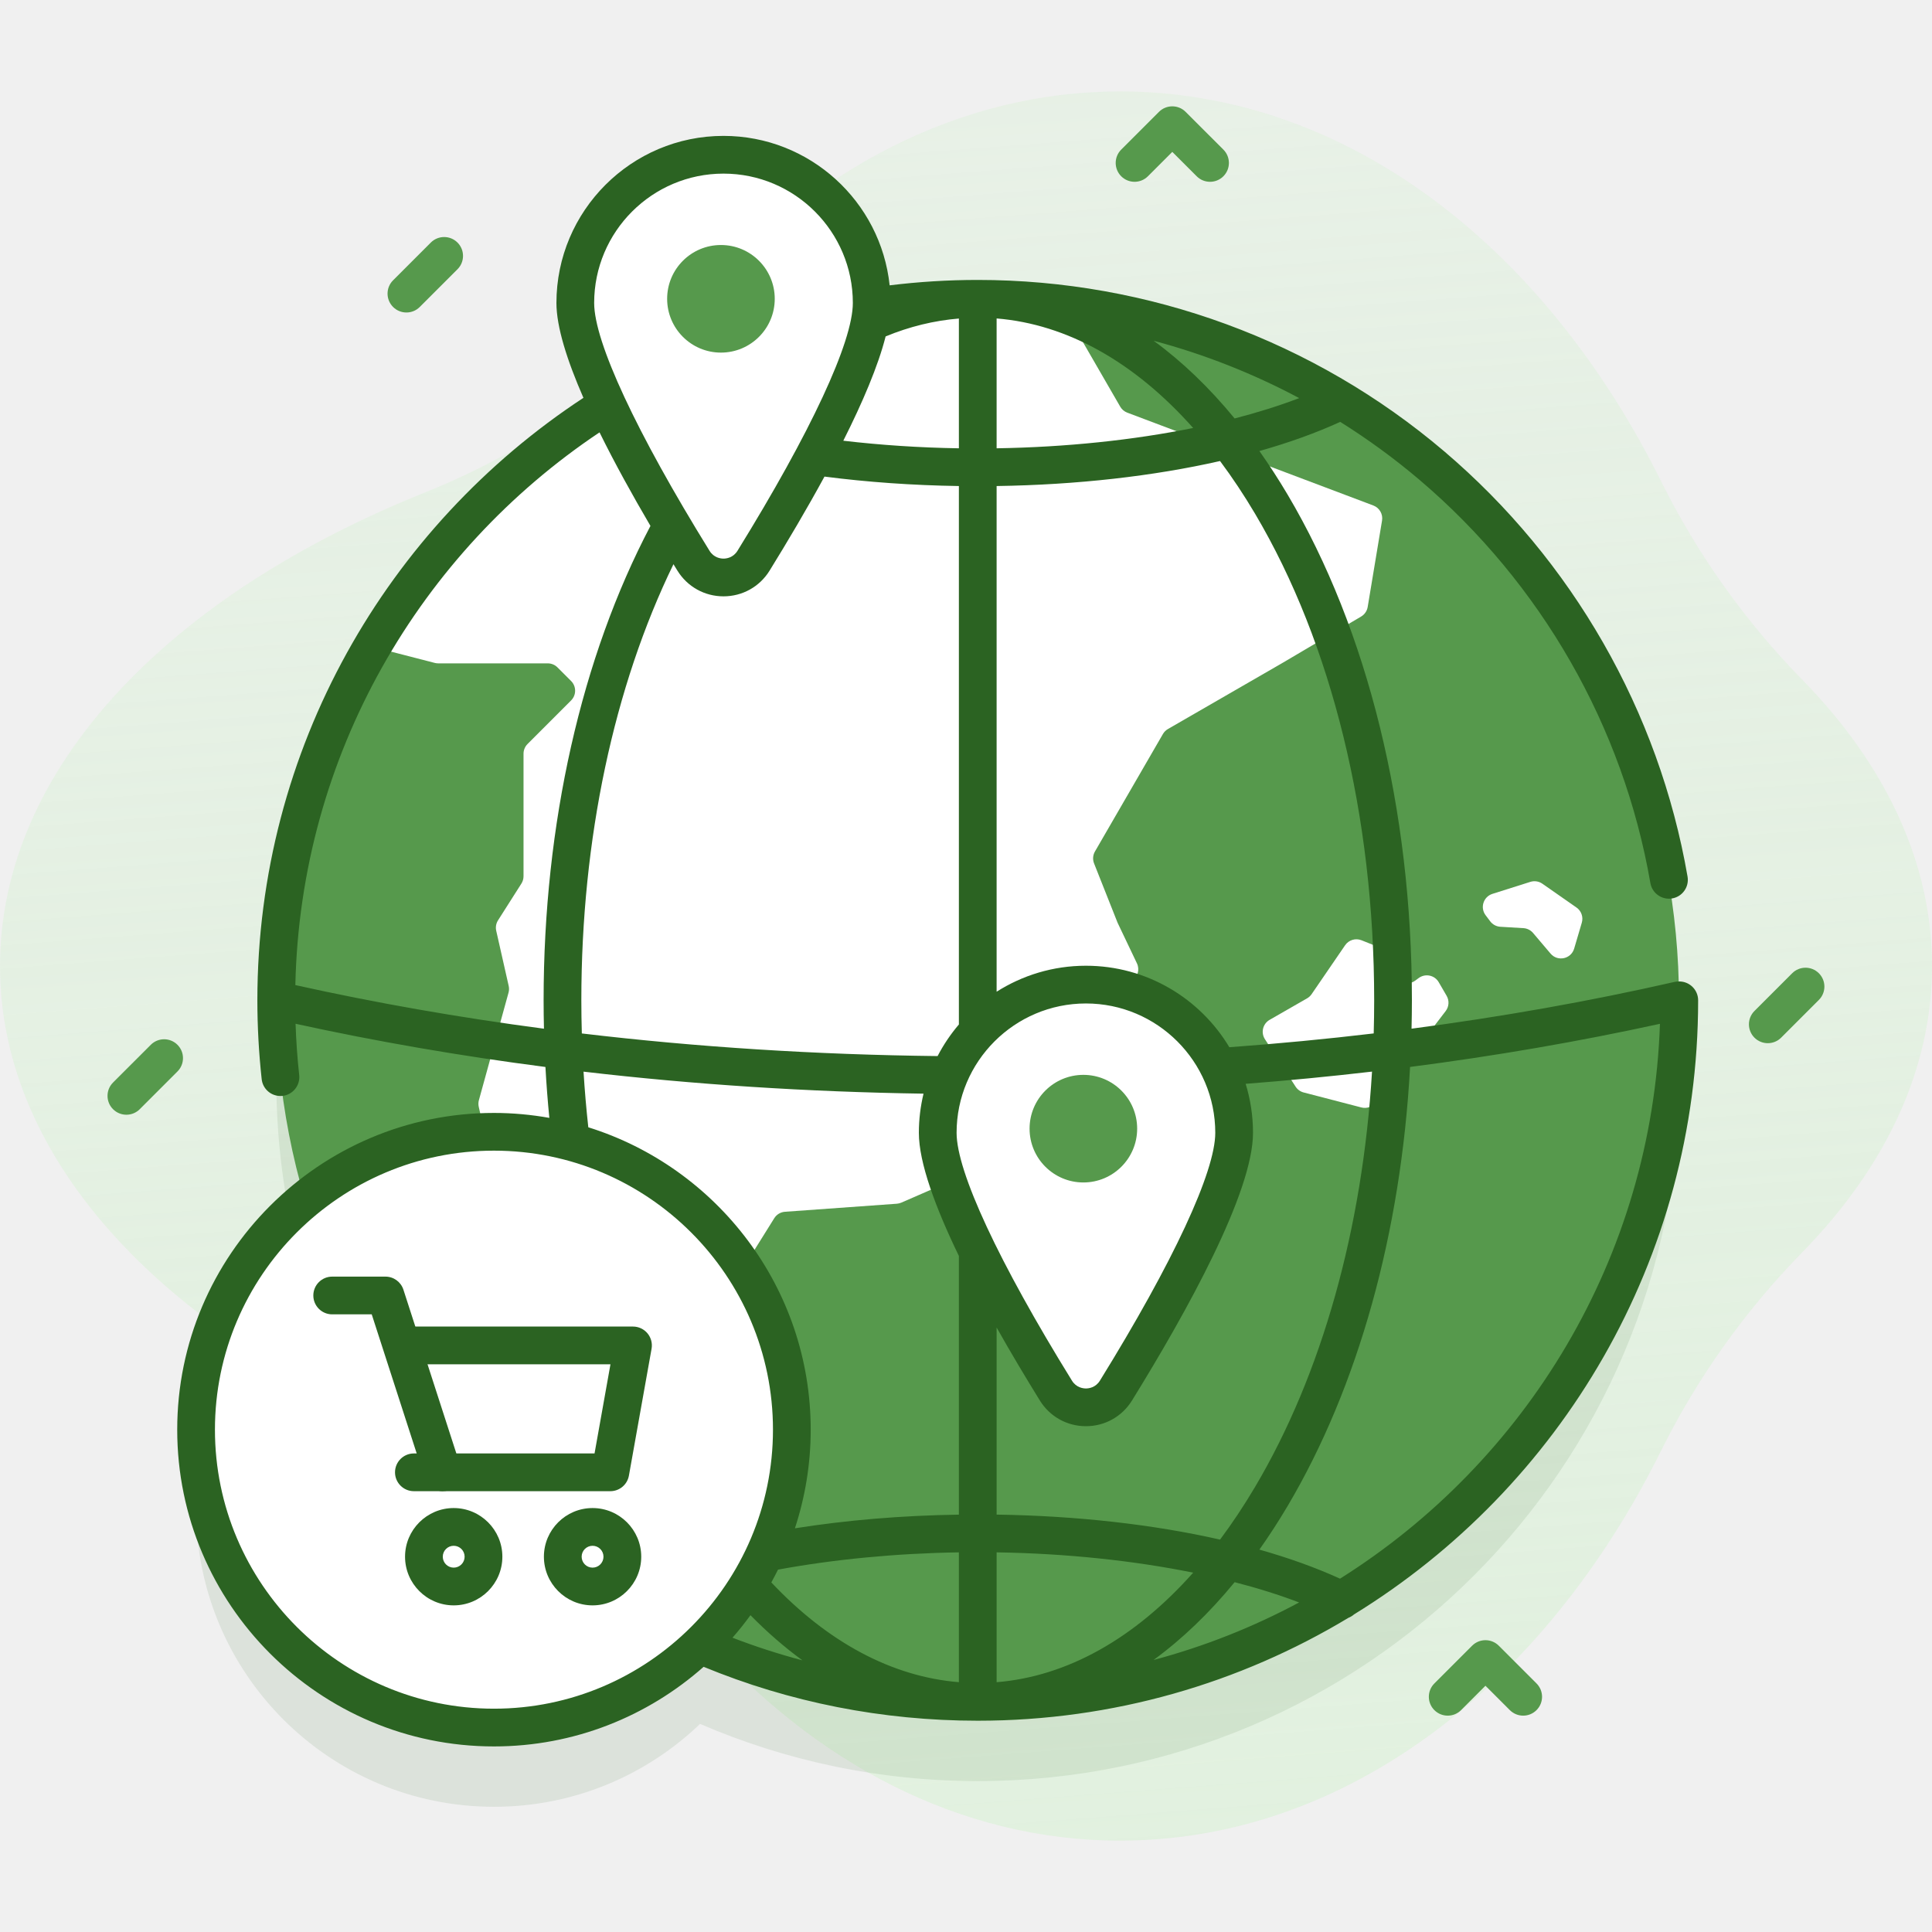
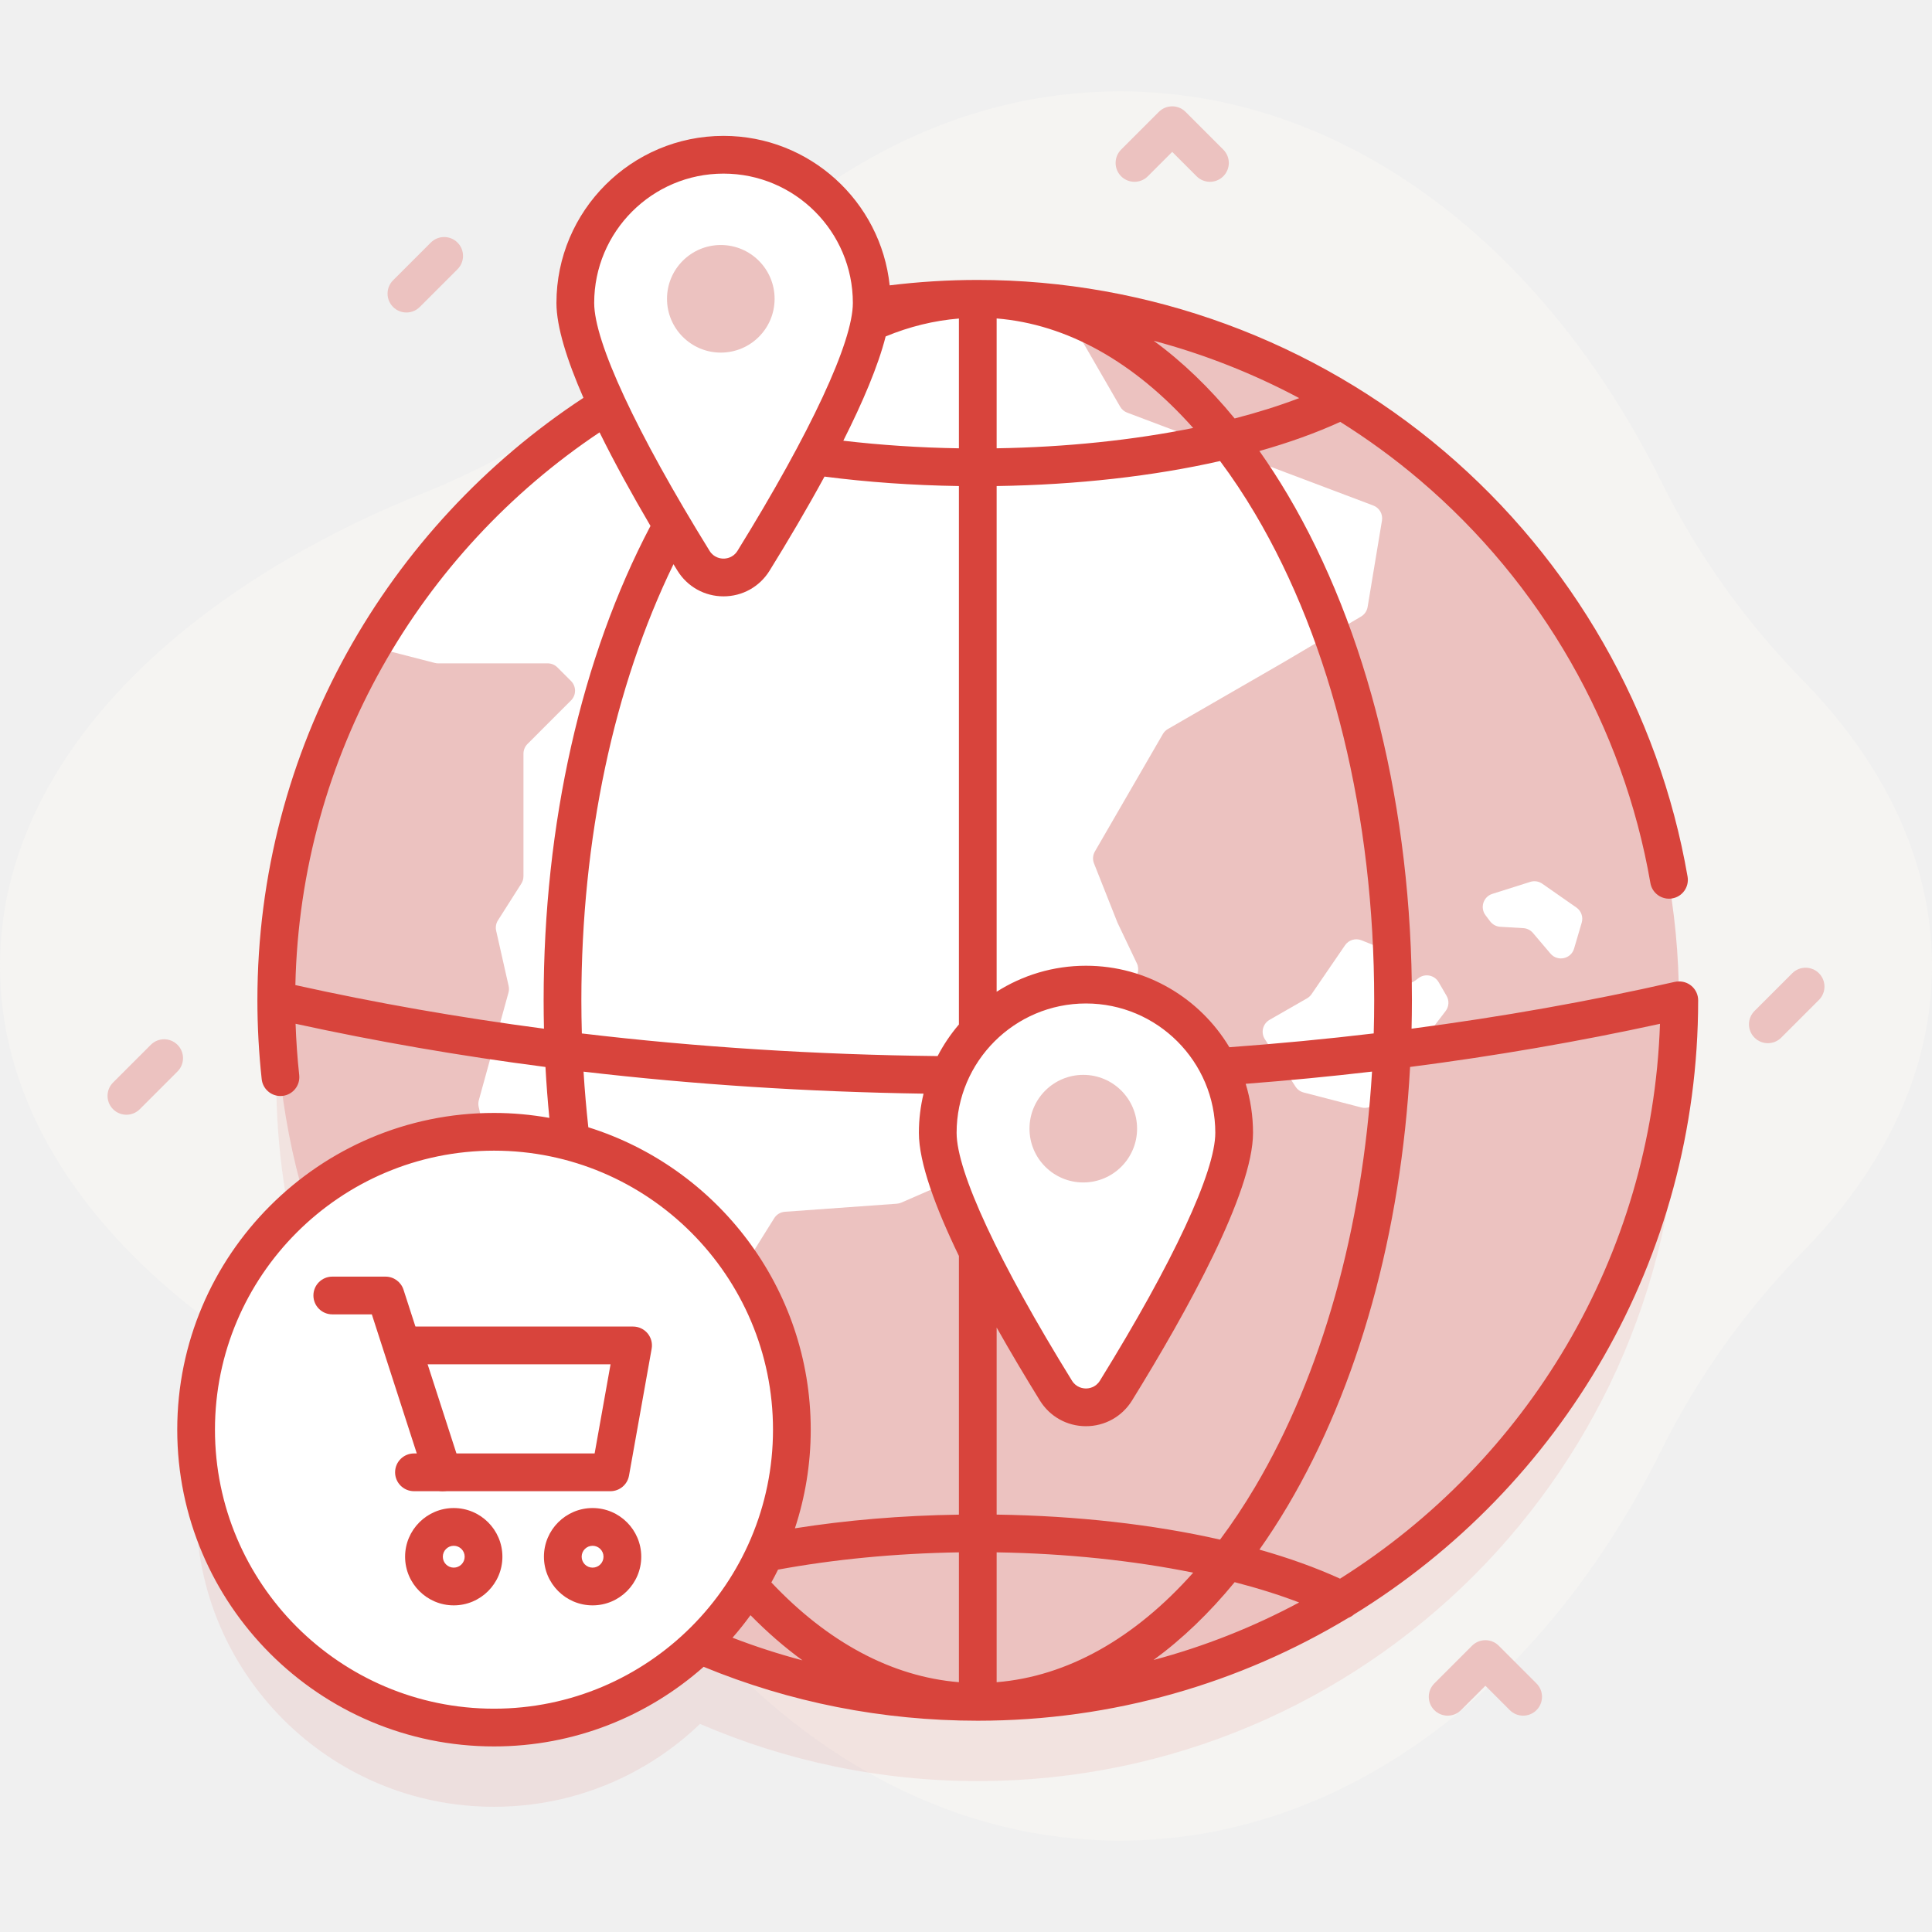
- <svg xmlns="http://www.w3.org/2000/svg" width="170" height="170" viewBox="0 0 170 170" fill="none">
-   <g clip-path="url(#clip0_6665_2101)">
-     <path d="M170 85C170 75.826 165.848 67.225 158.596 59.82C153.549 54.667 149.347 48.765 146.14 42.305C135.884 21.647 118.398 8.041 98.548 8.041C84.442 8.041 71.531 14.913 61.559 26.303C54.958 33.843 46.624 39.626 37.325 43.36C14.8 52.405 0 67.679 0 85C0 102.321 14.8 117.595 37.325 126.64C46.624 130.374 54.958 136.157 61.559 143.697C71.531 155.087 84.442 161.96 98.548 161.96C118.398 161.96 135.884 148.353 146.14 127.695C149.347 121.235 153.549 115.333 158.596 110.18C165.848 102.775 170 94.174 170 85Z" fill="url(#paint0_linear_6665_2101)" />
-     <path opacity="0.1" d="M86.039 33.265C51.947 33.265 24.311 60.902 24.311 94.993C24.311 101.08 25.196 106.959 26.838 112.514C20.989 117.321 17.258 124.61 17.258 132.772C17.258 147.248 28.993 158.983 43.469 158.983C50.506 158.983 56.891 156.204 61.6 151.69C69.095 154.925 77.356 156.721 86.039 156.721C120.13 156.721 147.767 129.084 147.767 94.993C147.767 60.901 120.13 33.265 86.039 33.265Z" fill="#2B6322" />
-     <path d="M129.659 131.662C153.762 107.559 153.762 68.481 129.659 44.378C105.557 20.276 66.479 20.276 42.376 44.378C18.273 68.481 18.273 107.559 42.376 131.662C66.479 155.764 105.557 155.764 129.659 131.662Z" fill="#56994C" />
-     <path d="M121.608 45.808L120.345 53.408C120.286 53.761 120.075 54.069 119.767 54.251L112.782 58.37L102.769 64.148C102.585 64.254 102.433 64.406 102.327 64.589L96.347 74.924C96.162 75.243 96.133 75.63 96.269 75.973L98.323 81.156C98.333 81.181 98.344 81.206 98.356 81.231L100.041 84.767C100.302 85.314 100.117 85.969 99.609 86.299L94.406 89.682C94.063 89.905 93.856 90.286 93.856 90.694V95.314C93.856 95.909 93.422 96.415 92.834 96.507L89.579 97.014C89.237 97.067 88.935 97.265 88.748 97.556L85.255 103.01C85.126 103.212 84.94 103.371 84.72 103.467L79.309 105.821C79.184 105.875 79.05 105.908 78.914 105.918L69.067 106.626C68.683 106.654 68.334 106.864 68.13 107.191L63.129 115.196C63.029 115.356 62.892 115.49 62.731 115.588L60.118 117.173C59.732 117.407 59.248 117.407 58.863 117.173L52.857 113.516C52.608 113.364 52.422 113.128 52.334 112.85L49.888 105.149C49.786 104.83 49.556 104.567 49.253 104.423L43.586 101.745C43.251 101.586 43.007 101.282 42.925 100.92L42.126 97.393C42.082 97.2 42.086 96.998 42.139 96.806L44.747 87.343C44.8 87.151 44.805 86.949 44.761 86.755L43.663 81.896C43.592 81.582 43.65 81.253 43.822 80.982L45.877 77.751C46 77.558 46.066 77.333 46.066 77.103V66.32C46.066 66 46.193 65.693 46.419 65.467L50.253 61.631C50.724 61.159 50.724 60.395 50.252 59.923L49.052 58.723C48.826 58.497 48.519 58.37 48.198 58.37H38.559C38.457 58.37 38.356 58.357 38.257 58.332L34.283 57.307C33.494 57.104 33.127 56.191 33.557 55.498C44.445 37.965 63.874 26.292 86.032 26.292C88.294 26.292 90.527 26.415 92.725 26.652C93.108 26.693 93.448 26.918 93.641 27.251L98.57 35.783C98.71 36.025 98.928 36.211 99.189 36.309L120.842 44.479C121.382 44.683 121.702 45.239 121.608 45.808Z" fill="white" />
-     <path d="M115.013 87.846L111.716 89.738C111.116 90.082 110.927 90.86 111.303 91.441L114.001 95.615C114.165 95.869 114.419 96.052 114.711 96.128L119.789 97.447C120.259 97.569 120.757 97.397 121.052 97.011L127.207 88.965C127.504 88.576 127.538 88.047 127.292 87.624L126.595 86.424C126.233 85.801 125.41 85.632 124.831 86.061L124.532 86.283C123.617 86.962 122.357 86.112 122.644 85.009C122.797 84.421 122.489 83.81 121.924 83.584L119.803 82.736C119.278 82.526 118.677 82.708 118.358 83.175L115.408 87.482C115.306 87.631 115.171 87.755 115.013 87.846Z" fill="white" />
-     <path d="M131.321 78.653L134.658 77.597C135.016 77.484 135.406 77.543 135.714 77.758L138.719 79.855C139.145 80.152 139.332 80.689 139.186 81.187L138.514 83.467C138.243 84.389 137.056 84.64 136.435 83.907L134.896 82.093C134.682 81.842 134.376 81.688 134.047 81.669L132.019 81.548C131.666 81.527 131.34 81.352 131.127 81.07L130.721 80.532C130.219 79.867 130.526 78.905 131.321 78.653Z" fill="white" />
-     <path d="M76.707 26.658C76.707 31.777 70.119 43.175 66.308 49.34C65.093 51.304 62.239 51.304 61.025 49.34C57.214 43.175 50.625 31.777 50.625 26.658C50.625 19.455 56.464 13.617 63.666 13.617C70.869 13.617 76.707 19.455 76.707 26.658Z" fill="white" />
-     <path d="M63.437 31.026C66.051 31.026 68.171 28.907 68.171 26.292C68.171 23.678 66.051 21.559 63.437 21.559C60.822 21.559 58.703 23.678 58.703 26.292C58.703 28.907 60.822 31.026 63.437 31.026Z" fill="#56994C" />
-     <path d="M108.598 99.678C108.598 104.797 102.009 116.196 98.198 122.36C96.984 124.324 94.129 124.324 92.915 122.36C89.104 116.195 82.516 104.797 82.516 99.678C82.516 92.476 88.354 86.637 95.557 86.637C102.759 86.637 108.598 92.476 108.598 99.678Z" fill="white" />
-     <path d="M95.328 104.047C97.942 104.047 100.061 101.927 100.061 99.313C100.061 96.698 97.942 94.579 95.328 94.579C92.713 94.579 90.594 96.698 90.594 99.313C90.594 101.927 92.713 104.047 95.328 104.047Z" fill="#56994C" />
-     <path d="M43.461 152.011C57.937 152.011 69.672 140.275 69.672 125.799C69.672 111.323 57.937 99.588 43.461 99.588C28.985 99.588 17.25 111.323 17.25 125.799C17.25 140.275 28.985 152.011 43.461 152.011Z" fill="white" />
-     <path d="M38.947 131.212C38.246 131.212 37.595 130.765 37.368 130.062L32.709 115.652H29.23C28.314 115.652 27.57 114.909 27.57 113.992C27.57 113.075 28.314 112.332 29.23 112.332H33.917C34.637 112.332 35.275 112.796 35.497 113.482L40.527 129.041C40.809 129.913 40.33 130.849 39.458 131.132C39.288 131.186 39.116 131.212 38.947 131.212Z" fill="#2B6322" />
-     <path d="M53.705 131.212H36.418C35.501 131.212 34.758 130.468 34.758 129.552C34.758 128.635 35.501 127.891 36.418 127.891H52.315L53.716 120.046H36.418C35.501 120.046 34.758 119.303 34.758 118.386C34.758 117.469 35.501 116.726 36.418 116.726H55.698C56.19 116.726 56.656 116.943 56.971 117.32C57.286 117.697 57.419 118.194 57.333 118.678L55.339 129.843C55.198 130.635 54.509 131.212 53.705 131.212Z" fill="#2B6322" />
-     <path d="M39.922 141.259C37.561 141.259 35.641 139.338 35.641 136.977C35.641 134.616 37.561 132.696 39.922 132.696C42.283 132.696 44.204 134.616 44.204 136.977C44.204 139.338 42.283 141.259 39.922 141.259ZM39.922 136.016C39.392 136.016 38.961 136.447 38.961 136.977C38.961 137.507 39.392 137.939 39.922 137.939C40.452 137.939 40.883 137.507 40.883 136.977C40.883 136.447 40.452 136.016 39.922 136.016Z" fill="#2B6322" />
-     <path d="M52.141 141.259C49.78 141.259 47.859 139.338 47.859 136.977C47.859 134.616 49.78 132.696 52.141 132.696C54.502 132.696 56.423 134.616 56.423 136.977C56.423 139.338 54.502 141.259 52.141 141.259ZM52.141 136.016C51.611 136.016 51.18 136.447 51.18 136.977C51.18 137.507 51.611 137.939 52.141 137.939C52.671 137.939 53.102 137.507 53.102 136.977C53.102 136.447 52.671 136.016 52.141 136.016Z" fill="#2B6322" />
-     <path d="M149.422 88.02C149.422 87.104 148.679 86.36 147.762 86.36C147.749 86.36 147.738 86.364 147.725 86.364C147.598 86.363 147.47 86.372 147.34 86.402C139.852 88.107 132.127 89.476 124.204 90.516C124.224 89.687 124.236 88.855 124.236 88.02C124.236 71.239 120.353 55.438 113.302 43.527C112.503 42.178 111.673 40.9 110.816 39.687C113.417 38.951 115.807 38.093 117.929 37.122C120.366 38.648 122.702 40.352 124.913 42.23C135.624 51.334 142.835 63.931 145.219 77.701C145.375 78.604 146.235 79.209 147.138 79.054C148.042 78.897 148.647 78.038 148.491 77.135C145.975 62.6 138.365 49.306 127.063 39.7C115.631 29.983 101.06 24.632 86.034 24.632C83.409 24.632 80.823 24.796 78.281 25.108C77.504 17.728 71.245 11.957 63.662 11.957C55.556 11.957 48.961 18.552 48.961 26.658C48.961 28.764 49.9 31.717 51.337 35.006C34.074 46.344 22.646 65.869 22.646 88.021C22.646 90.311 22.774 92.646 23.026 94.959C23.119 95.809 23.838 96.439 24.674 96.439C24.734 96.439 24.795 96.436 24.856 96.43C25.767 96.33 26.426 95.511 26.327 94.599C26.163 93.096 26.059 91.585 26.007 90.083C33.143 91.644 40.481 92.913 47.994 93.885C48.077 95.39 48.192 96.883 48.337 98.364C46.754 98.083 45.127 97.929 43.465 97.929C28.096 97.929 15.594 110.432 15.594 125.8C15.594 141.168 28.097 153.671 43.465 153.671C50.535 153.671 56.994 151.02 61.913 146.666C69.487 149.789 77.631 151.409 86.035 151.409C97.956 151.409 109.118 148.099 118.653 142.353C118.833 142.282 119 142.181 119.147 142.052C137.294 130.888 149.422 110.845 149.422 88.02ZM146.062 90.087C145.364 110.647 134.284 128.616 117.91 138.91C115.793 137.942 113.41 137.087 110.816 136.353C111.673 135.14 112.503 133.863 113.302 132.514C119.525 122.001 123.279 108.456 124.075 93.882C131.588 92.913 138.927 91.647 146.062 90.087ZM68.459 138.114C73.368 137.211 78.794 136.682 84.374 136.594V148.018C78.485 147.538 72.839 144.509 67.871 139.241C68.075 138.87 68.27 138.495 68.459 138.114ZM51.153 88.02C51.153 73.836 54.014 60.423 59.259 49.645C59.376 49.836 59.493 50.026 59.608 50.213C60.483 51.628 61.999 52.473 63.662 52.473C65.325 52.473 66.841 51.629 67.716 50.213C69.305 47.642 70.994 44.791 72.547 41.936C76.31 42.422 80.283 42.706 84.374 42.767V90.146C83.649 90.995 83.02 91.927 82.501 92.926C71.799 92.806 61.341 92.14 51.196 90.935C51.168 89.967 51.153 88.996 51.153 88.02ZM87.694 28.021C93.898 28.526 99.832 31.86 104.988 37.659C99.726 38.725 93.803 39.35 87.694 39.446V28.021ZM77.928 29.603C80.028 28.735 82.184 28.208 84.374 28.028V39.447C80.894 39.392 77.476 39.162 74.204 38.78C75.891 35.43 77.264 32.219 77.928 29.603ZM95.553 88.297C101.828 88.297 106.934 93.403 106.934 99.678C106.934 103.102 103.234 111.052 96.782 121.487C96.4 122.106 95.795 122.173 95.553 122.173C95.311 122.173 94.706 122.106 94.324 121.487C87.872 111.052 84.172 103.102 84.172 99.678C84.172 93.403 89.277 88.297 95.553 88.297ZM87.694 136.594C93.803 136.69 99.726 137.315 104.99 138.381C99.833 144.181 93.899 147.514 87.694 148.02V136.594ZM87.694 133.273V116.81C88.948 119.035 90.254 121.219 91.499 123.233C92.374 124.649 93.889 125.494 95.552 125.494C97.216 125.494 98.731 124.649 99.606 123.233C104.464 115.376 110.254 104.912 110.254 99.678C110.254 98.179 110.027 96.731 109.607 95.367C113.351 95.078 117.059 94.72 120.726 94.292C119.894 108.11 116.317 120.902 110.444 130.823C109.459 132.486 108.427 134.036 107.355 135.472C101.483 134.141 94.759 133.377 87.694 133.273ZM110.444 45.218C117.197 56.625 120.916 71.826 120.916 88.02C120.916 88.995 120.901 89.966 120.875 90.933C116.692 91.429 112.456 91.834 108.172 92.147C105.602 87.856 100.908 84.977 95.552 84.977C92.663 84.977 89.969 85.818 87.694 87.263V42.767C94.758 42.663 101.482 41.899 107.354 40.567C108.427 42.004 109.459 43.554 110.444 45.218ZM114.319 35.03C112.58 35.695 110.675 36.294 108.637 36.821C106.408 34.105 104.022 31.817 101.514 29.985C105.959 31.17 110.257 32.864 114.319 35.03ZM63.662 15.277C69.938 15.277 75.043 20.382 75.043 26.658C75.043 30.082 71.343 38.031 64.892 48.467C64.509 49.086 63.905 49.153 63.662 49.153C63.42 49.153 62.816 49.086 62.433 48.467C55.981 38.031 52.281 30.082 52.281 26.658C52.281 20.382 57.386 15.277 63.662 15.277ZM25.988 86.679C26.435 66.413 36.966 48.593 52.754 38.045C54.091 40.759 55.655 43.585 57.235 46.277C51.157 57.819 47.833 72.499 47.833 88.02C47.833 88.855 47.844 89.687 47.864 90.517C40.384 89.534 33.083 88.254 25.988 86.679ZM51.346 94.296C61.059 95.432 71.051 96.079 81.263 96.233C80.997 97.339 80.852 98.491 80.852 99.678C80.852 102.303 82.309 106.245 84.374 110.514V133.276C79.327 133.35 74.458 133.763 69.945 134.479C70.843 131.745 71.335 128.83 71.335 125.8C71.335 113.322 63.093 102.733 51.766 99.192C51.589 97.576 51.447 95.944 51.346 94.296ZM18.913 125.799C18.913 112.262 29.927 101.248 43.464 101.248C57.001 101.248 68.015 112.262 68.015 125.799C68.015 139.337 57.001 150.35 43.464 150.35C29.927 150.35 18.913 139.337 18.913 125.799ZM64.454 144.105C65.01 143.469 65.538 142.808 66.034 142.123C67.507 143.623 69.035 144.951 70.612 146.098C68.523 145.546 66.468 144.882 64.454 144.105ZM108.638 139.218C110.672 139.743 112.575 140.34 114.31 141.003C110.29 143.158 105.998 144.867 101.5 146.066C104.014 144.231 106.405 141.939 108.638 139.218Z" fill="#2B6322" />
-     <path d="M11.121 98.087C10.696 98.087 10.272 97.925 9.947 97.601C9.299 96.953 9.299 95.902 9.947 95.253L13.268 91.933C13.916 91.285 14.967 91.285 15.615 91.933C16.264 92.582 16.264 93.633 15.615 94.281L12.295 97.601C11.971 97.925 11.546 98.087 11.121 98.087Z" fill="#56994C" />
-     <path d="M155.551 91.792C155.126 91.792 154.701 91.63 154.377 91.306C153.729 90.657 153.729 89.606 154.377 88.958L157.697 85.638C158.346 84.989 159.397 84.989 160.045 85.638C160.694 86.286 160.694 87.337 160.045 87.985L156.725 91.306C156.401 91.63 155.976 91.792 155.551 91.792Z" fill="#56994C" />
-     <path d="M35.762 27.497C35.337 27.497 34.912 27.335 34.588 27.011C33.939 26.363 33.939 25.312 34.588 24.664L37.908 21.343C38.557 20.695 39.608 20.695 40.256 21.343C40.904 21.992 40.904 23.043 40.256 23.691L36.936 27.011C36.612 27.335 36.187 27.497 35.762 27.497Z" fill="#56994C" />
-     <path d="M106.473 15.997C106.048 15.997 105.623 15.835 105.299 15.511L103.152 13.365L101.006 15.511C100.358 16.159 99.307 16.159 98.658 15.511C98.01 14.863 98.01 13.812 98.658 13.163L101.979 9.843C102.627 9.195 103.678 9.195 104.326 9.843L107.647 13.163C108.295 13.812 108.295 14.863 107.647 15.511C107.322 15.835 106.898 15.997 106.473 15.997Z" fill="#56994C" />
-     <path d="M134.027 150.963C133.602 150.963 133.178 150.801 132.853 150.477L130.707 148.331L128.561 150.477C127.912 151.125 126.861 151.125 126.213 150.477C125.564 149.829 125.564 148.778 126.213 148.129L129.533 144.809C130.182 144.161 131.233 144.161 131.881 144.809L135.201 148.129C135.85 148.778 135.85 149.829 135.201 150.477C134.877 150.801 134.452 150.963 134.027 150.963Z" fill="#56994C" />
+ <svg xmlns="http://www.w3.org/2000/svg" width="136" height="136" viewBox="0 0 136 136" fill="none">
+   <g clip-path="url(#clip0_6853_713)">
+     <path d="M136 68C136 60.66 132.679 53.78 126.877 47.856C122.839 43.734 119.478 39.012 116.912 33.844C108.707 17.317 94.718 6.432 78.839 6.432C67.554 6.432 57.225 11.93 49.247 21.043C43.967 27.074 37.299 31.701 29.86 34.688C11.84 41.924 0 54.143 0 68C0 81.857 11.84 94.076 29.86 101.312C37.299 104.299 43.967 108.926 49.247 114.957C57.225 124.07 67.554 129.568 78.839 129.568C94.718 129.568 108.707 118.683 116.912 102.156C119.478 96.988 122.839 92.266 126.877 88.144C132.679 82.22 136 75.34 136 68Z" fill="#F5F4F2" />
+     <path opacity="0.1" d="M68.829 26.612C41.556 26.612 19.447 48.722 19.447 75.995C19.447 80.864 20.155 85.567 21.468 90.011C16.79 93.857 13.805 99.688 13.805 106.218C13.805 117.798 23.193 127.186 34.773 127.186C40.404 127.186 45.511 124.963 49.278 121.352C55.274 123.94 61.884 125.377 68.829 125.377C96.103 125.377 118.212 103.267 118.212 75.994C118.212 48.721 96.103 26.612 68.829 26.612Z" fill="#D8443C" />
+     <path d="M103.724 105.33C123.006 86.047 123.006 54.785 103.724 35.503C84.442 16.221 53.18 16.221 33.898 35.503C14.616 54.785 14.616 86.047 33.898 105.33C53.18 124.612 84.442 124.612 103.724 105.33Z" fill="#ECC2C0" />
+     <path d="M97.281 36.646L96.271 42.727C96.224 43.009 96.055 43.255 95.809 43.401L90.221 46.697L82.21 51.319C82.064 51.404 81.942 51.525 81.857 51.672L77.073 59.939C76.925 60.195 76.902 60.504 77.011 60.779L78.654 64.925C78.662 64.945 78.671 64.965 78.68 64.984L80.028 67.814C80.237 68.251 80.089 68.775 79.683 69.04L75.52 71.746C75.246 71.924 75.08 72.229 75.08 72.556V76.251C75.08 76.727 74.733 77.132 74.263 77.205L71.659 77.611C71.385 77.654 71.143 77.812 70.994 78.045L68.199 82.409C68.096 82.57 67.947 82.697 67.771 82.773L63.443 84.657C63.343 84.7 63.236 84.727 63.127 84.734L55.249 85.301C54.941 85.323 54.663 85.491 54.499 85.753L50.498 92.157C50.418 92.285 50.309 92.392 50.18 92.471L48.089 93.739C47.781 93.926 47.394 93.926 47.086 93.738L42.281 90.813C42.082 90.692 41.933 90.502 41.863 90.28L39.906 84.12C39.824 83.864 39.64 83.653 39.398 83.539L34.864 81.396C34.596 81.269 34.401 81.026 34.335 80.736L33.696 77.915C33.661 77.76 33.664 77.598 33.707 77.445L35.793 69.874C35.835 69.721 35.839 69.56 35.804 69.404L34.926 65.517C34.869 65.266 34.915 65.003 35.053 64.786L36.697 62.201C36.796 62.046 36.848 61.866 36.848 61.683V53.056C36.848 52.8 36.95 52.555 37.13 52.373L40.197 49.305C40.574 48.928 40.574 48.316 40.197 47.939L39.237 46.979C39.056 46.798 38.81 46.696 38.554 46.696H30.842C30.761 46.696 30.68 46.686 30.601 46.665L27.422 45.846C26.79 45.683 26.497 44.953 26.841 44.399C35.552 30.372 51.095 21.034 68.821 21.034C70.63 21.034 72.417 21.132 74.176 21.322C74.482 21.355 74.753 21.534 74.908 21.801L78.851 28.627C78.963 28.82 79.138 28.969 79.347 29.047L96.669 35.584C97.101 35.747 97.357 36.192 97.281 36.646Z" fill="white" />
+     <path d="M92.006 70.277L89.368 71.79C88.888 72.066 88.737 72.688 89.038 73.153L91.196 76.492C91.327 76.695 91.53 76.842 91.764 76.903L95.826 77.957C96.203 78.055 96.6 77.918 96.837 77.609L101.761 71.172C101.999 70.861 102.026 70.438 101.829 70.1L101.271 69.139C100.981 68.641 100.323 68.505 99.86 68.849L99.621 69.026C98.889 69.57 97.881 68.89 98.111 68.007C98.233 67.537 97.986 67.048 97.534 66.867L95.837 66.189C95.417 66.021 94.937 66.167 94.682 66.54L92.322 69.986C92.24 70.105 92.132 70.204 92.006 70.277Z" fill="white" />
+     <path d="M105.05 62.923L107.721 62.078C108.007 61.987 108.319 62.035 108.565 62.207L110.969 63.884C111.309 64.122 111.46 64.551 111.342 64.949L110.805 66.774C110.588 67.511 109.639 67.712 109.142 67.126L107.91 65.675C107.74 65.474 107.494 65.351 107.231 65.335L105.609 65.239C105.326 65.222 105.066 65.082 104.895 64.856L104.57 64.425C104.169 63.894 104.415 63.124 105.05 62.923Z" fill="white" />
+     <path d="M61.358 21.326C61.358 25.422 56.087 34.54 53.038 39.472C52.067 41.043 49.783 41.043 48.812 39.472C45.763 34.54 40.492 25.422 40.492 21.326C40.492 15.564 45.163 10.893 50.925 10.893C56.687 10.893 61.358 15.564 61.358 21.326Z" fill="white" />
+     <path d="M50.74 24.821C52.832 24.821 54.527 23.126 54.527 21.034C54.527 18.943 52.832 17.247 50.74 17.247C48.649 17.247 46.953 18.943 46.953 21.034C46.953 23.126 48.649 24.821 50.74 24.821Z" fill="#ECC2C0" />
+     <path d="M86.874 79.743C86.874 83.838 81.603 92.957 78.554 97.888C77.582 99.459 75.299 99.459 74.328 97.888C71.279 92.956 66.008 83.838 66.008 79.743C66.008 73.981 70.679 69.31 76.441 69.31C82.202 69.31 86.874 73.981 86.874 79.743Z" fill="white" />
+     <path d="M76.256 83.237C78.347 83.237 80.043 81.542 80.043 79.45C80.043 77.359 78.347 75.663 76.256 75.663C74.164 75.663 72.469 77.359 72.469 79.45C72.469 81.542 74.164 83.237 76.256 83.237Z" fill="#ECC2C0" />
+     <path d="M34.774 121.608C46.355 121.608 55.743 112.22 55.743 100.639C55.743 89.058 46.355 79.67 34.774 79.67C23.193 79.67 13.805 89.058 13.805 100.639C13.805 112.22 23.193 121.608 34.774 121.608Z" fill="white" />
+     <path d="M31.164 104.97C30.603 104.97 30.082 104.612 29.9 104.05L26.174 92.522H23.391C22.657 92.522 22.062 91.927 22.062 91.194C22.062 90.46 22.657 89.866 23.391 89.866H27.14C27.716 89.866 28.226 90.237 28.404 90.785L32.428 103.233C32.654 103.931 32.27 104.68 31.573 104.905C31.437 104.949 31.299 104.97 31.164 104.97Z" fill="#D8443C" />
+     <path d="M42.97 104.97H29.141C28.407 104.97 27.812 104.375 27.812 103.641C27.812 102.908 28.407 102.313 29.141 102.313H41.858L42.979 96.037H29.141C28.407 96.037 27.812 95.442 27.812 94.709C27.812 93.976 28.407 93.381 29.141 93.381H44.565C44.958 93.381 45.331 93.555 45.583 93.856C45.835 94.158 45.941 94.555 45.872 94.942L44.278 103.875C44.165 104.508 43.614 104.97 42.97 104.97Z" fill="#D8443C" />
+     <path d="M31.941 113.007C30.052 113.007 28.516 111.471 28.516 109.582C28.516 107.693 30.052 106.156 31.941 106.156C33.83 106.156 35.366 107.693 35.366 109.582C35.366 111.471 33.83 113.007 31.941 113.007ZM31.941 108.813C31.517 108.813 31.172 109.158 31.172 109.582C31.172 110.006 31.517 110.351 31.941 110.351C32.365 110.351 32.71 110.006 32.71 109.582C32.71 109.158 32.365 108.813 31.941 108.813Z" fill="#D8443C" />
+     <path d="M41.714 113.007C39.826 113.007 38.289 111.471 38.289 109.582C38.289 107.693 39.826 106.156 41.714 106.156C43.603 106.156 45.14 107.693 45.14 109.582C45.14 111.471 43.603 113.007 41.714 113.007ZM41.714 108.813C41.29 108.813 40.945 109.158 40.945 109.582C40.945 110.006 41.29 110.351 41.714 110.351C42.139 110.351 42.483 110.006 42.483 109.582C42.483 109.158 42.139 108.813 41.714 108.813Z" fill="#D8443C" />
+     <path d="M119.539 70.416C119.539 69.683 118.945 69.088 118.211 69.088C118.201 69.088 118.192 69.091 118.182 69.091C118.08 69.09 117.977 69.098 117.874 69.121C111.883 70.486 105.703 71.581 99.365 72.413C99.381 71.749 99.39 71.084 99.39 70.416C99.39 56.991 96.284 44.35 90.643 34.821C90.004 33.742 89.34 32.72 88.654 31.749C90.736 31.16 92.647 30.474 94.345 29.697C96.294 30.919 98.163 32.281 99.932 33.784C108.501 41.067 114.27 51.145 116.177 62.161C116.302 62.883 116.99 63.367 117.712 63.243C118.435 63.118 118.919 62.43 118.794 61.708C116.781 50.08 110.694 39.445 101.652 31.76C92.506 23.987 80.849 19.706 68.829 19.706C66.729 19.706 64.66 19.837 62.627 20.087C62.005 14.182 56.998 9.565 50.931 9.565C44.446 9.565 39.17 14.841 39.17 21.326C39.17 23.011 39.921 25.374 41.071 28.005C27.261 37.075 18.119 52.696 18.119 70.417C18.119 72.249 18.221 74.117 18.422 75.967C18.496 76.647 19.072 77.152 19.741 77.152C19.789 77.152 19.838 77.149 19.886 77.144C20.616 77.064 21.142 76.409 21.063 75.68C20.932 74.477 20.849 73.268 20.807 72.067C26.516 73.315 32.386 74.33 38.397 75.108C38.463 76.312 38.555 77.507 38.671 78.691C37.404 78.467 36.103 78.343 34.773 78.343C22.479 78.343 12.477 88.345 12.477 100.64C12.477 112.935 22.479 122.937 34.773 122.937C40.43 122.937 45.597 120.816 49.532 117.333C55.591 119.831 62.106 121.127 68.829 121.127C78.366 121.127 87.296 118.479 94.924 113.882C95.068 113.826 95.201 113.745 95.319 113.641C109.837 104.711 119.539 88.676 119.539 70.416ZM116.852 72.07C116.292 88.518 107.429 102.893 94.33 111.128C92.636 110.354 90.73 109.67 88.655 109.083C89.34 108.112 90.004 107.09 90.643 106.011C95.622 97.601 98.625 86.765 99.261 75.106C105.272 74.33 111.143 73.318 116.852 72.07ZM54.769 110.492C58.696 109.769 63.036 109.346 67.501 109.275V118.415C62.789 118.03 58.273 115.607 54.298 111.393C54.462 111.096 54.618 110.796 54.769 110.492ZM40.924 70.416C40.924 59.069 43.213 48.338 47.409 39.716C47.502 39.868 47.596 40.021 47.688 40.17C48.388 41.303 49.601 41.979 50.931 41.979C52.262 41.979 53.474 41.303 54.174 40.17C55.446 38.114 56.797 35.833 58.039 33.549C61.05 33.938 64.228 34.165 67.501 34.214V72.117C66.921 72.796 66.417 73.541 66.002 74.341C57.441 74.245 49.074 73.712 40.958 72.748C40.936 71.974 40.924 71.197 40.924 70.416ZM70.157 22.417C75.12 22.821 79.867 25.488 83.992 30.127C79.782 30.98 75.044 31.48 70.157 31.557V22.417ZM62.344 23.683C64.024 22.988 65.749 22.566 67.501 22.423V31.558C64.716 31.514 61.982 31.33 59.364 31.024C60.715 28.344 61.813 25.775 62.344 23.683ZM76.444 70.638C81.464 70.638 85.549 74.722 85.549 79.743C85.549 82.482 82.588 88.841 77.427 97.19C77.121 97.685 76.638 97.739 76.444 97.739C76.25 97.739 75.766 97.685 75.46 97.19C70.299 88.841 67.339 82.482 67.339 79.743C67.339 74.722 71.423 70.638 76.444 70.638ZM70.157 109.275C75.044 109.352 79.782 109.852 83.993 110.705C79.868 115.344 75.121 118.012 70.157 118.416V109.275ZM70.157 106.618V93.448C71.16 95.228 72.205 96.975 73.201 98.587C73.901 99.719 75.113 100.395 76.444 100.395C77.774 100.395 78.986 99.719 79.687 98.587C83.572 92.301 88.205 83.929 88.205 79.743C88.205 78.543 88.023 77.385 87.688 76.293C90.682 76.062 93.648 75.776 96.582 75.433C95.916 86.488 93.055 96.722 88.357 104.658C87.569 105.989 86.743 107.229 85.885 108.378C81.188 107.313 75.808 106.701 70.157 106.618ZM88.357 36.174C93.759 45.3 96.734 57.461 96.734 70.416C96.734 71.196 96.723 71.973 96.701 72.746C93.355 73.143 89.966 73.467 86.539 73.718C84.483 70.285 80.728 67.982 76.444 67.982C74.132 67.982 71.977 68.654 70.157 69.811V34.214C75.808 34.13 81.187 33.52 85.885 32.454C86.743 33.603 87.569 34.843 88.357 36.174ZM91.456 28.024C90.066 28.556 88.541 29.035 86.911 29.457C85.128 27.284 83.219 25.454 81.213 23.988C84.769 24.936 88.207 26.291 91.456 28.024ZM50.931 12.221C55.952 12.221 60.036 16.306 60.036 21.326C60.036 24.065 57.076 30.424 51.915 38.774C51.609 39.269 51.125 39.322 50.931 39.322C50.738 39.322 50.254 39.269 49.948 38.774C44.787 30.425 41.827 24.065 41.827 21.326C41.826 16.306 45.911 12.221 50.931 12.221ZM20.792 69.343C21.15 53.13 29.574 38.874 42.205 30.436C43.274 32.607 44.526 34.868 45.79 37.022C40.927 46.255 38.268 57.999 38.268 70.416C38.268 71.084 38.277 71.75 38.292 72.413C32.309 71.627 26.468 70.603 20.792 69.343ZM41.078 75.437C48.849 76.346 56.843 76.863 65.012 76.986C64.799 77.871 64.683 78.793 64.683 79.743C64.683 81.843 65.849 84.996 67.501 88.411V106.621C63.463 106.68 59.568 107.011 55.957 107.583C56.676 105.396 57.07 103.064 57.07 100.64C57.07 90.658 50.475 82.186 41.414 79.353C41.273 78.061 41.159 76.755 41.078 75.437ZM15.132 100.639C15.132 89.81 23.943 80.999 34.773 80.999C45.603 80.999 54.414 89.809 54.414 100.639C54.414 111.47 45.603 120.28 34.773 120.28C23.943 120.28 15.132 111.47 15.132 100.639ZM51.565 115.284C52.01 114.775 52.432 114.246 52.829 113.698C54.007 114.898 55.23 115.961 56.491 116.878C54.82 116.437 53.176 115.905 51.565 115.284ZM86.912 111.374C88.539 111.795 90.061 112.272 91.45 112.803C88.234 114.526 84.8 115.893 81.201 116.853C83.213 115.385 85.126 113.551 86.912 111.374Z" fill="#D8443C" />
+     <path d="M8.899 78.47C8.559 78.47 8.219 78.34 7.959 78.081C7.441 77.562 7.441 76.721 7.959 76.203L10.616 73.547C11.134 73.028 11.975 73.028 12.494 73.547C13.013 74.065 13.013 74.906 12.494 75.425L9.838 78.081C9.578 78.34 9.239 78.47 8.899 78.47Z" fill="#ECC2C0" />
+     <path d="M124.446 73.433C124.106 73.433 123.766 73.304 123.506 73.044C122.987 72.526 122.987 71.685 123.506 71.166L126.163 68.51C126.681 67.992 127.522 67.992 128.041 68.51C128.56 69.029 128.56 69.87 128.041 70.388L125.385 73.044C125.125 73.304 124.786 73.433 124.446 73.433Z" fill="#ECC2C0" />
+     <path d="M28.61 21.998C28.27 21.998 27.93 21.868 27.67 21.609C27.152 21.09 27.152 20.249 27.67 19.731L30.327 17.075C30.845 16.556 31.686 16.556 32.205 17.075C32.724 17.593 32.724 18.434 32.205 18.953L29.549 21.609C29.289 21.868 28.949 21.998 28.61 21.998Z" fill="#ECC2C0" />
+     <path d="M85.172 12.798C84.832 12.798 84.492 12.668 84.233 12.409L82.516 10.692L80.799 12.409C80.28 12.928 79.439 12.928 78.92 12.409C78.402 11.89 78.402 11.049 78.92 10.531L81.577 7.874C82.095 7.356 82.936 7.356 83.455 7.874L86.111 10.531C86.63 11.05 86.63 11.89 86.111 12.409C85.852 12.668 85.512 12.798 85.172 12.798Z" fill="#ECC2C0" />
+     <path d="M107.219 120.771C106.879 120.771 106.539 120.641 106.279 120.382L104.562 118.665L102.845 120.382C102.327 120.9 101.486 120.9 100.967 120.382C100.448 119.863 100.448 119.022 100.967 118.504L103.623 115.847C104.142 115.329 104.983 115.329 105.502 115.847L108.158 118.504C108.677 119.022 108.677 119.863 108.158 120.382C107.898 120.641 107.558 120.771 107.219 120.771Z" fill="#ECC2C0" />
  </g>
  <defs>
-     <linearGradient id="paint0_linear_6665_2101" x1="74.055" y1="-57.813" x2="101.945" y2="306.093" gradientUnits="userSpaceOnUse">
-       <stop stop-color="#DCF1D9" stop-opacity="0.3" />
-       <stop offset="1" stop-color="#DCF1D9" />
-     </linearGradient>
-     <clipPath id="clip0_6665_2101">
-       <rect width="170" height="170" fill="white" />
+     <clipPath id="clip0_6853_713">
+       <rect width="136" height="136" fill="white" />
    </clipPath>
  </defs>
</svg>
